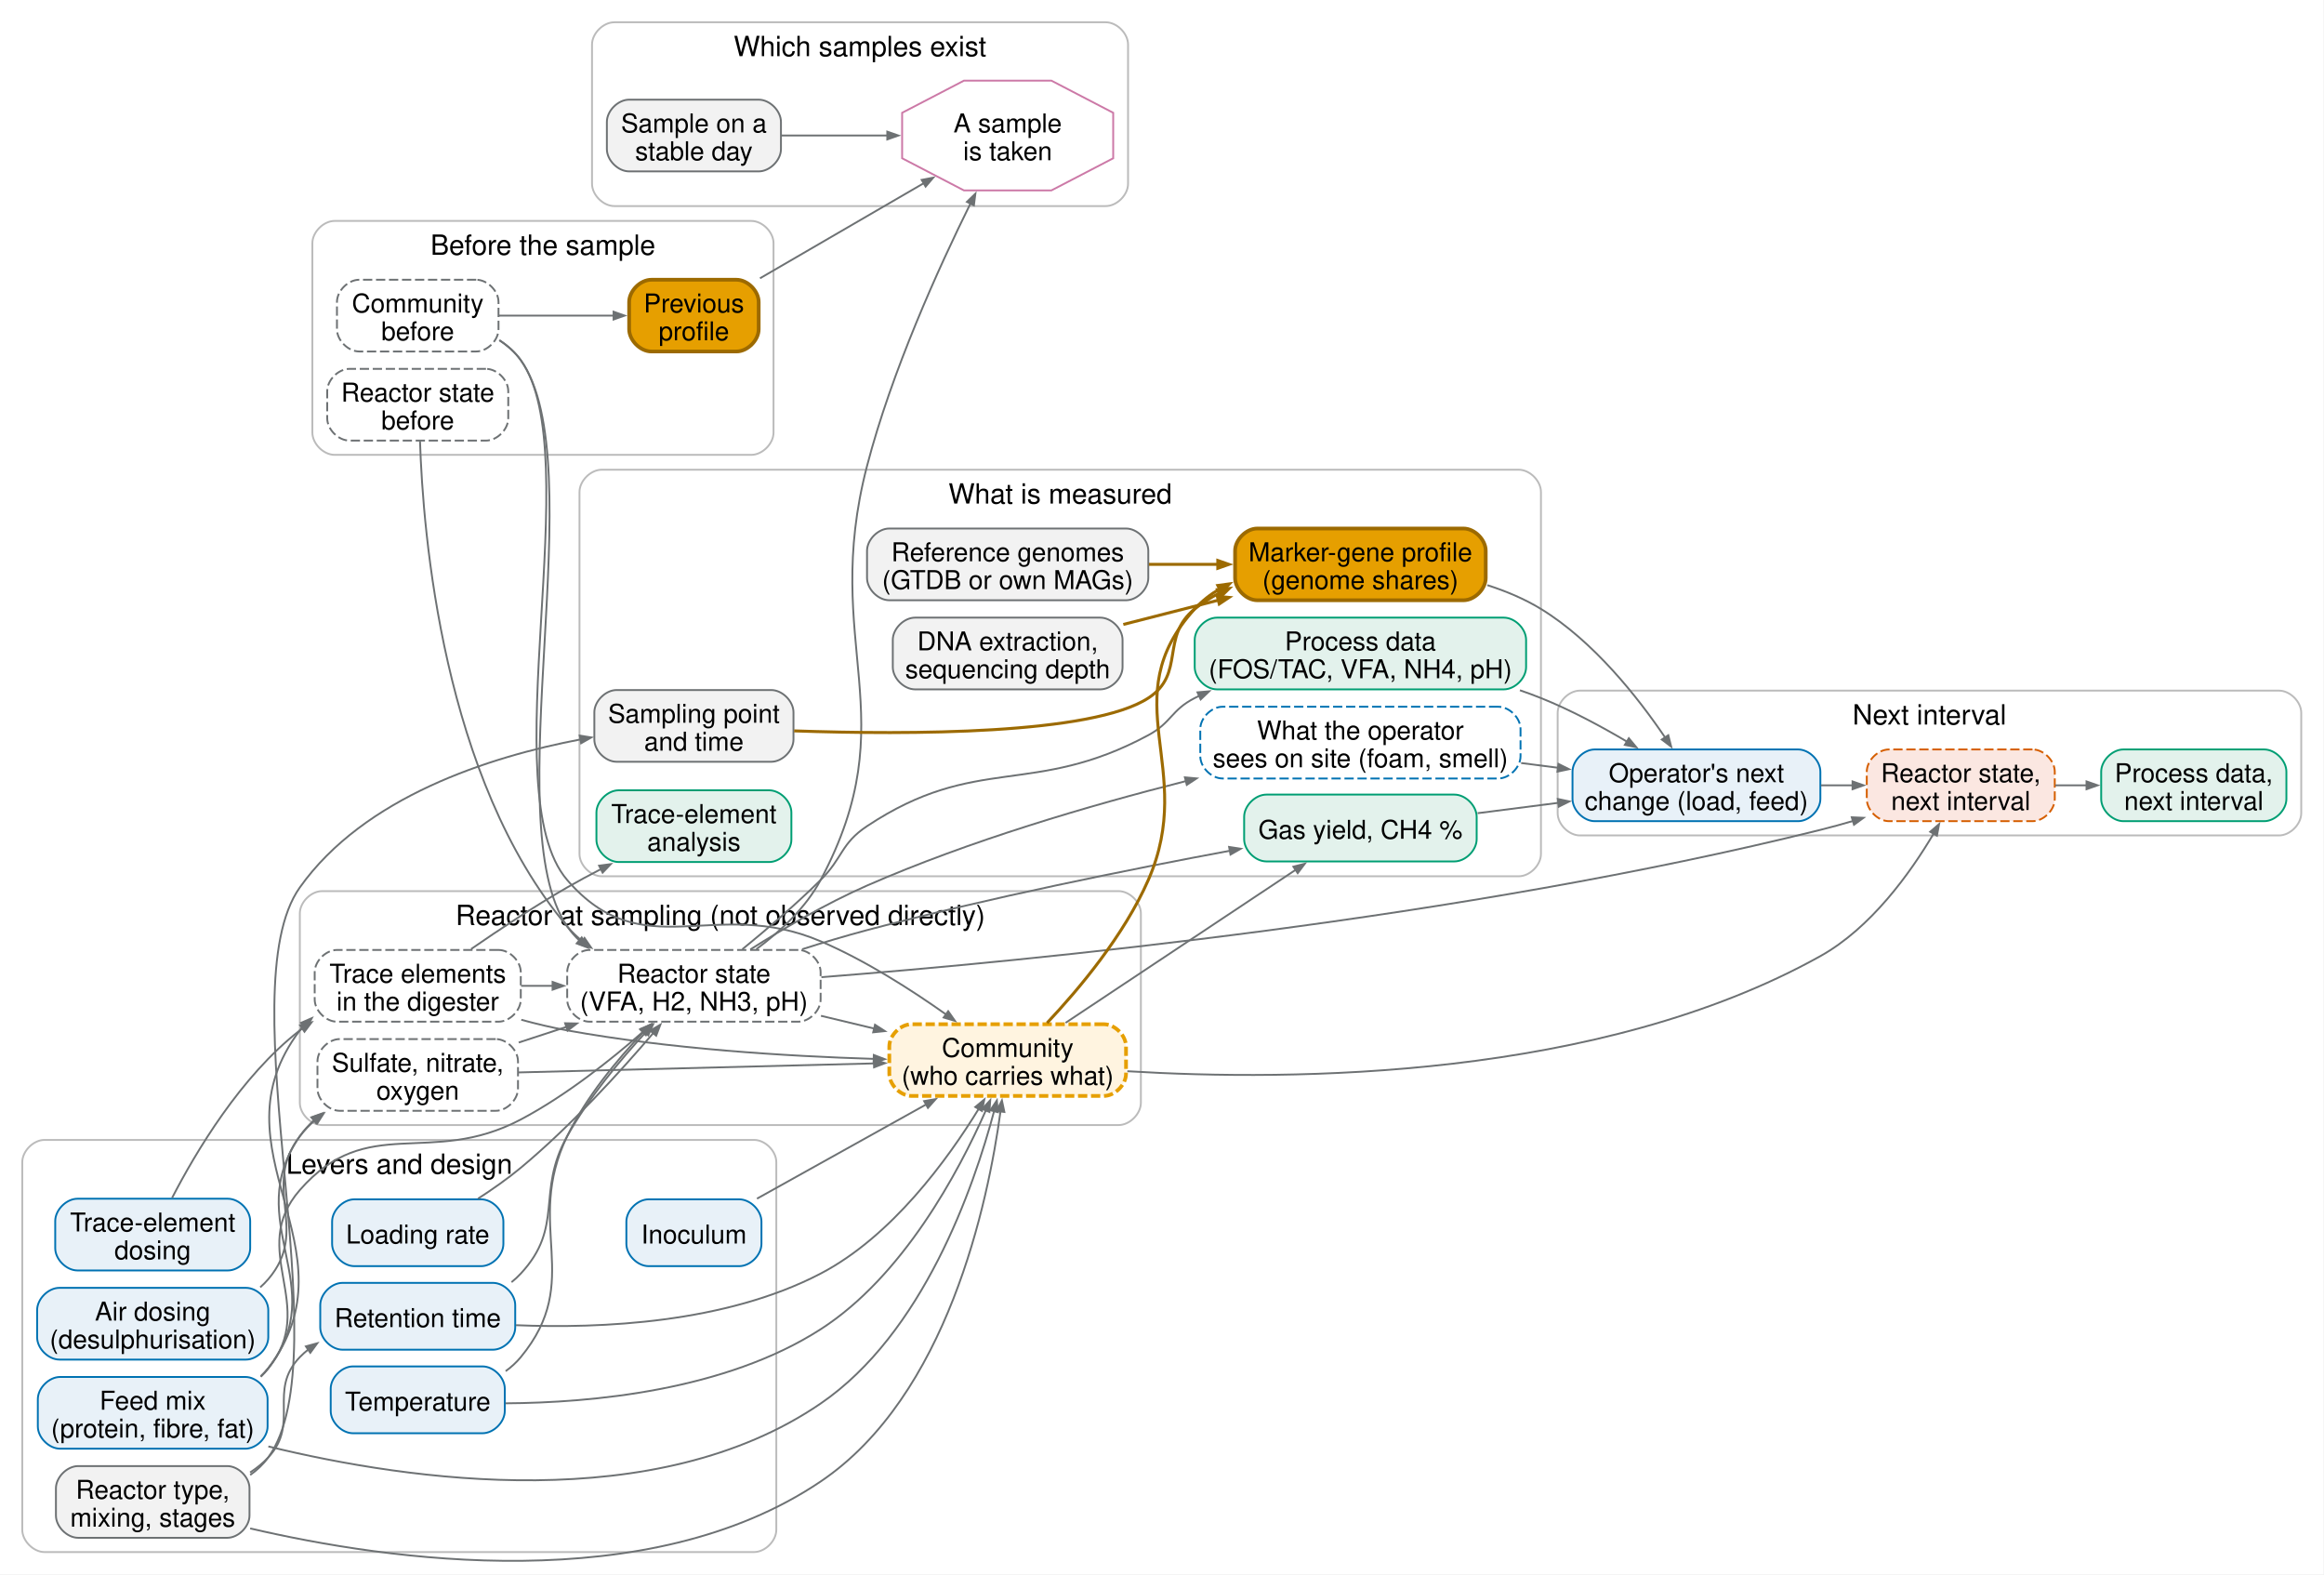
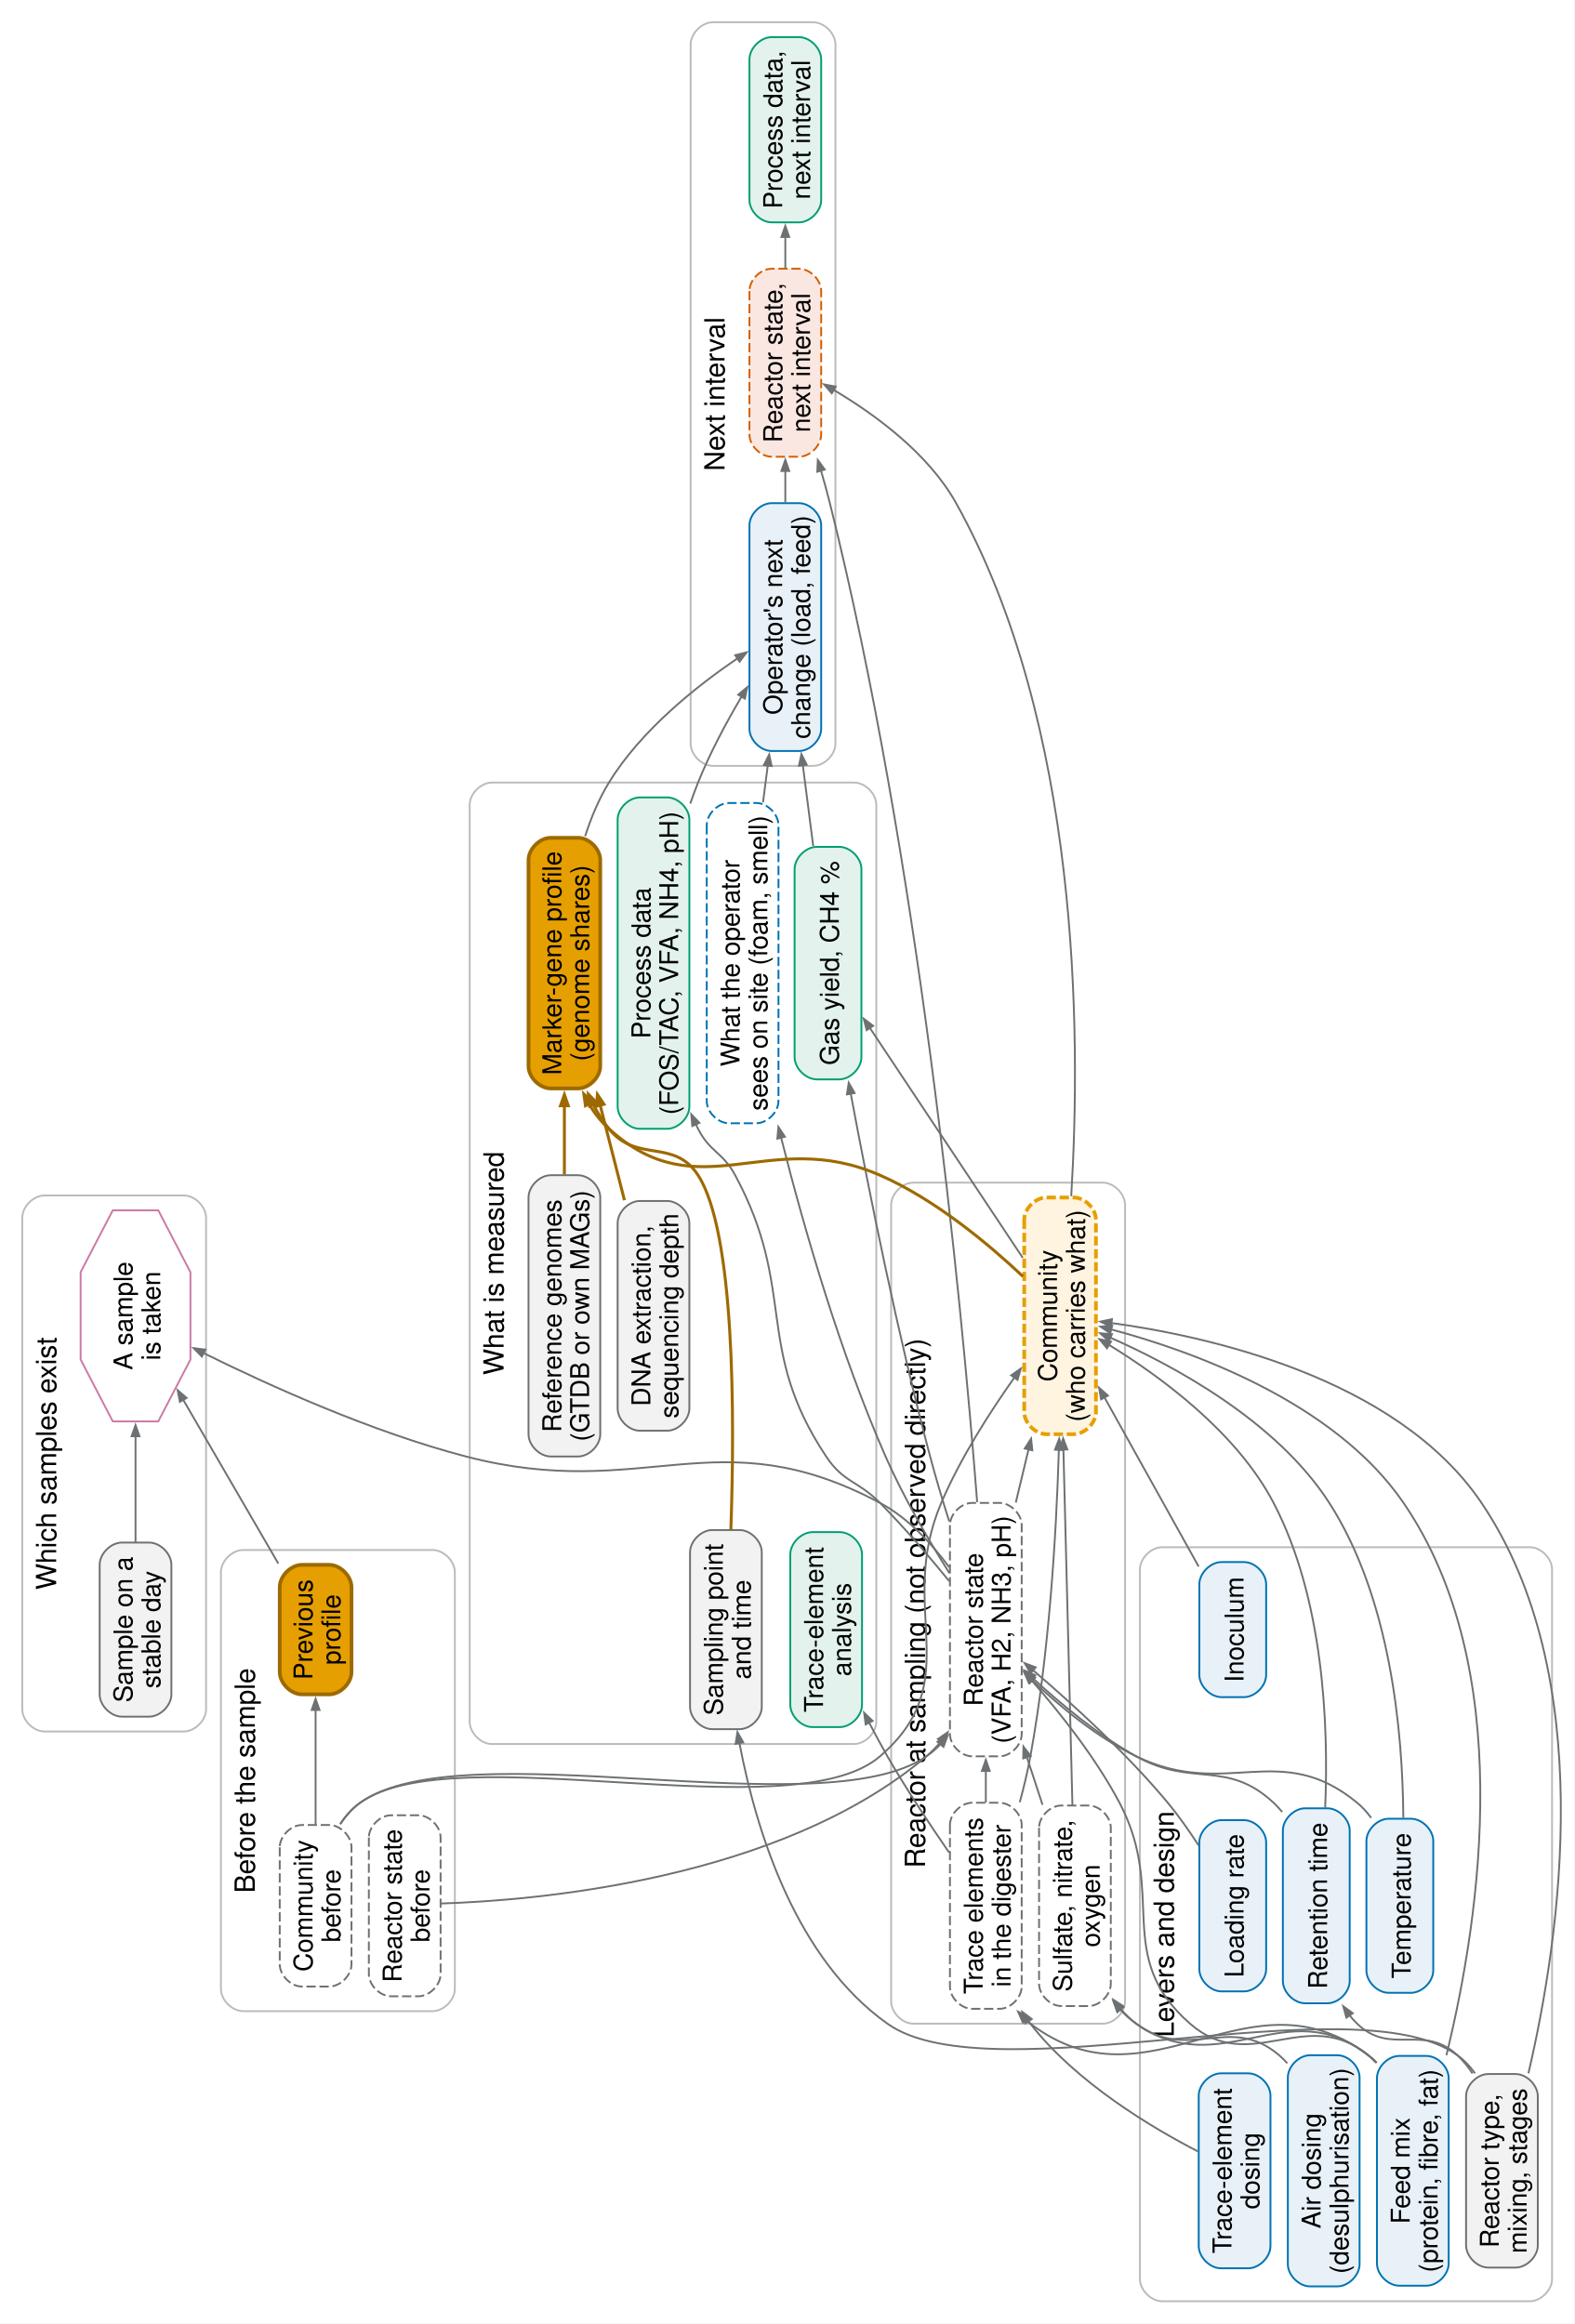
- <svg xmlns="http://www.w3.org/2000/svg" width="1252pt" height="848pt" viewBox="0.00 0.00 1252.00 848.00">
-   <g id="graph0" class="graph" transform="scale(1 1) rotate(0) translate(4 844)">
+ <svg xmlns="http://www.w3.org/2000/svg" width="848pt" height="1252pt" viewBox="0.00 0.00 848.00 1252.00">
+   <g id="graph0" class="graph" transform="scale(1 1) rotate(-90) translate(-1247.74 844)">
    <polygon fill="white" stroke="none" points="-4,4 -4,-844 1247.74,-844 1247.74,4 -4,4" />
    <g id="clust1" class="cluster">
      <path fill="none" stroke="#bbbbbb" d="M176.28,-599C176.28,-599 400.72,-599 400.72,-599 406.72,-599 412.72,-605 412.72,-611 412.72,-611 412.72,-713 412.72,-713 412.72,-719 406.72,-725 400.72,-725 400.72,-725 176.28,-725 176.28,-725 170.28,-725 164.28,-719 164.28,-713 164.28,-713 164.28,-611 164.28,-611 164.28,-605 170.28,-599 176.28,-599" />
      <text xml:space="preserve" text-anchor="middle" x="288.5" y="-706.75" font-family="Helvetica,sans-Serif" font-size="15.00">Before the sample</text>
    </g>
    <g id="clust2" class="cluster">
      <path fill="none" stroke="#bbbbbb" d="M20,-8C20,-8 402.22,-8 402.22,-8 408.22,-8 414.22,-14 414.22,-20 414.22,-20 414.22,-218 414.22,-218 414.22,-224 408.22,-230 402.22,-230 402.22,-230 20,-230 20,-230 14,-230 8,-224 8,-218 8,-218 8,-20 8,-20 8,-14 14,-8 20,-8" />
      <text xml:space="preserve" text-anchor="middle" x="211.11" y="-211.75" font-family="Helvetica,sans-Serif" font-size="15.00">Levers and design</text>
    </g>
    <g id="clust3" class="cluster">
      <path fill="none" stroke="#bbbbbb" d="M169.53,-238C169.53,-238 598.62,-238 598.62,-238 604.62,-238 610.62,-244 610.62,-250 610.62,-250 610.62,-352 610.62,-352 610.62,-358 604.62,-364 598.62,-364 598.62,-364 169.53,-364 169.53,-364 163.53,-364 157.53,-358 157.53,-352 157.53,-352 157.53,-250 157.53,-250 157.53,-244 163.53,-238 169.53,-238" />
      <text xml:space="preserve" text-anchor="middle" x="384.08" y="-345.75" font-family="Helvetica,sans-Serif" font-size="15.00">Reactor at sampling (not observed directly)</text>
    </g>
    <g id="clust4" class="cluster">
      <path fill="none" stroke="#bbbbbb" d="M320.19,-372C320.19,-372 814.15,-372 814.15,-372 820.15,-372 826.15,-378 826.15,-384 826.15,-384 826.15,-579 826.15,-579 826.15,-585 820.15,-591 814.15,-591 814.15,-591 320.19,-591 320.19,-591 314.19,-591 308.19,-585 308.19,-579 308.19,-579 308.19,-384 308.19,-384 308.19,-378 314.19,-372 320.19,-372" />
      <text xml:space="preserve" text-anchor="middle" x="567.17" y="-572.75" font-family="Helvetica,sans-Serif" font-size="15.00">What is measured</text>
    </g>
    <g id="clust5" class="cluster">
      <path fill="none" stroke="#bbbbbb" d="M326.94,-733C326.94,-733 591.71,-733 591.71,-733 597.71,-733 603.71,-739 603.71,-745 603.71,-745 603.71,-820 603.71,-820 603.71,-826 597.71,-832 591.71,-832 591.71,-832 326.94,-832 326.94,-832 320.94,-832 314.94,-826 314.94,-820 314.94,-820 314.94,-745 314.94,-745 314.94,-739 320.94,-733 326.94,-733" />
      <text xml:space="preserve" text-anchor="middle" x="459.32" y="-813.75" font-family="Helvetica,sans-Serif" font-size="15.00">Which samples exist</text>
    </g>
    <g id="clust6" class="cluster">
      <path fill="none" stroke="#bbbbbb" d="M847.15,-394C847.15,-394 1223.74,-394 1223.74,-394 1229.74,-394 1235.74,-400 1235.74,-406 1235.74,-406 1235.74,-460 1235.74,-460 1235.74,-466 1229.74,-472 1223.74,-472 1223.74,-472 847.15,-472 847.15,-472 841.15,-472 835.15,-466 835.15,-460 835.15,-460 835.15,-406 835.15,-406 835.15,-400 841.15,-394 847.15,-394" />
      <text xml:space="preserve" text-anchor="middle" x="1035.44" y="-453.75" font-family="Helvetica,sans-Serif" font-size="15.00">Next interval</text>
    </g>
    <g id="node1" class="node">
      <path fill="#ffffff" stroke="#6d7173" stroke-dasharray="5,2" d="M257.81,-645.32C257.81,-645.32 184.28,-645.32 184.28,-645.32 178.28,-645.32 172.28,-639.32 172.28,-633.32 172.28,-633.32 172.28,-618.68 172.28,-618.68 172.28,-612.68 178.28,-606.68 184.28,-606.68 184.28,-606.68 257.81,-606.68 257.81,-606.68 263.81,-606.68 269.81,-612.68 269.81,-618.68 269.81,-618.68 269.81,-633.32 269.81,-633.32 269.81,-639.32 263.81,-645.32 257.81,-645.32" />
      <text xml:space="preserve" text-anchor="middle" x="221.05" y="-627.7" font-family="Helvetica,sans-Serif" font-size="14.00">Reactor state</text>
      <text xml:space="preserve" text-anchor="middle" x="221.05" y="-612.7" font-family="Helvetica,sans-Serif" font-size="14.00">before</text>
    </g>
    <g id="node14" class="node">
      <path fill="#ffffff" stroke="#6d7173" stroke-dasharray="5,2" d="M426.09,-332.32C426.09,-332.32 313.56,-332.32 313.56,-332.32 307.56,-332.32 301.56,-326.32 301.56,-320.32 301.56,-320.32 301.56,-305.68 301.56,-305.68 301.56,-299.68 307.56,-293.68 313.56,-293.68 313.56,-293.68 426.09,-293.68 426.09,-293.68 432.09,-293.68 438.09,-299.68 438.09,-305.68 438.09,-305.68 438.09,-320.32 438.09,-320.32 438.09,-326.32 432.09,-332.32 426.09,-332.32" />
      <text xml:space="preserve" text-anchor="middle" x="369.83" y="-314.7" font-family="Helvetica,sans-Serif" font-size="14.00">Reactor state</text>
      <text xml:space="preserve" text-anchor="middle" x="369.83" y="-299.7" font-family="Helvetica,sans-Serif" font-size="14.00">(VFA, H2, NH3, pH)</text>
    </g>
    <g id="edge7" class="edge">
      <path fill="none" stroke="#6d7173" d="M222.27,-606.44C223.85,-556.83 234.5,-424.41 301.56,-345 304.06,-342.04 306.9,-339.33 309.97,-336.85" />
      <polygon fill="#6d7173" stroke="#6d7173" points="310.88,-338.79 314.48,-333.55 308.4,-335.4 310.88,-338.79" />
    </g>
    <g id="node2" class="node">
      <path fill="#ffffff" stroke="#6d7173" stroke-dasharray="5,2" d="M252.56,-693.32C252.56,-693.32 189.53,-693.32 189.53,-693.32 183.53,-693.32 177.53,-687.32 177.53,-681.32 177.53,-681.32 177.53,-666.68 177.53,-666.68 177.53,-660.68 183.53,-654.68 189.53,-654.68 189.53,-654.68 252.56,-654.68 252.56,-654.68 258.56,-654.68 264.56,-660.68 264.56,-666.68 264.56,-666.68 264.56,-681.32 264.56,-681.32 264.56,-687.32 258.56,-693.32 252.56,-693.32" />
      <text xml:space="preserve" text-anchor="middle" x="221.05" y="-675.7" font-family="Helvetica,sans-Serif" font-size="14.00">Community</text>
      <text xml:space="preserve" text-anchor="middle" x="221.05" y="-660.7" font-family="Helvetica,sans-Serif" font-size="14.00">before</text>
    </g>
    <g id="node3" class="node">
      <path fill="#e69f00" stroke="#9c6a00" stroke-width="2" d="M392.72,-693.32C392.72,-693.32 346.94,-693.32 346.94,-693.32 340.94,-693.32 334.94,-687.32 334.94,-681.32 334.94,-681.32 334.94,-666.68 334.94,-666.68 334.94,-660.68 340.94,-654.68 346.94,-654.68 346.94,-654.68 392.72,-654.68 392.72,-654.68 398.72,-654.68 404.72,-660.68 404.72,-666.68 404.72,-666.68 404.72,-681.32 404.72,-681.32 404.72,-687.32 398.72,-693.32 392.72,-693.32" />
      <text xml:space="preserve" text-anchor="middle" x="369.83" y="-675.7" font-family="Helvetica,sans-Serif" font-size="14.00" fill="#000000">Previous</text>
      <text xml:space="preserve" text-anchor="middle" x="369.83" y="-660.7" font-family="Helvetica,sans-Serif" font-size="14.00" fill="#000000">profile</text>
    </g>
    <g id="edge40" class="edge">
      <path fill="none" stroke="#6d7173" d="M264.89,-674C284.32,-674 307.21,-674 326.56,-674" />
      <polygon fill="#6d7173" stroke="#6d7173" points="326.55,-676.1 332.55,-674 326.55,-671.9 326.55,-676.1" />
    </g>
    <g id="edge8" class="edge">
      <path fill="none" stroke="#6d7173" d="M265.05,-660.74C269.5,-657.83 273.5,-654.3 276.56,-650 316.01,-594.61 262.92,-400.96 301.56,-345 303.52,-342.16 305.81,-339.56 308.33,-337.18" />
      <polygon fill="#6d7173" stroke="#6d7173" points="309.38,-339.05 312.64,-333.59 306.69,-335.82 309.38,-339.05" />
    </g>
    <g id="node15" class="node">
      <path fill="#fff4e0" stroke="#e69f00" stroke-width="2" stroke-dasharray="5,2" d="M590.62,-292.32C590.62,-292.32 487.09,-292.32 487.09,-292.32 481.09,-292.32 475.09,-286.32 475.09,-280.32 475.09,-280.32 475.09,-265.68 475.09,-265.68 475.09,-259.68 481.09,-253.68 487.09,-253.68 487.09,-253.68 590.62,-253.68 590.62,-253.68 596.62,-253.68 602.62,-259.68 602.62,-265.68 602.62,-265.68 602.62,-280.32 602.62,-280.32 602.62,-286.32 596.62,-292.32 590.62,-292.32" />
      <text xml:space="preserve" text-anchor="middle" x="538.86" y="-274.7" font-family="Helvetica,sans-Serif" font-size="14.00">Community</text>
      <text xml:space="preserve" text-anchor="middle" x="538.86" y="-259.7" font-family="Helvetica,sans-Serif" font-size="14.00">(who carries what)</text>
    </g>
    <g id="edge13" class="edge">
      <path fill="none" stroke="#6d7173" d="M265.02,-660.72C269.47,-657.81 273.48,-654.28 276.56,-650 312.99,-599.25 260.78,-417.32 301.56,-370 342.32,-322.71 380.68,-361.53 438.09,-337 462.27,-326.67 487.17,-310.71 506.04,-297.31" />
      <polygon fill="#6d7173" stroke="#6d7173" points="506.82,-299.33 510.47,-294.12 504.37,-295.92 506.82,-299.33" />
    </g>
    <g id="node25" class="node">
      <polygon fill="#ffffff" stroke="#cc79a7" points="595.71,-758.75 595.71,-783.25 562.4,-800.57 515.31,-800.57 482,-783.25 482,-758.75 515.31,-741.43 562.4,-741.43 595.71,-758.75" />
      <text xml:space="preserve" text-anchor="middle" x="538.86" y="-772.7" font-family="Helvetica,sans-Serif" font-size="14.00">A sample</text>
      <text xml:space="preserve" text-anchor="middle" x="538.86" y="-757.7" font-family="Helvetica,sans-Serif" font-size="14.00">is taken</text>
    </g>
    <g id="edge39" class="edge">
      <path fill="none" stroke="#6d7173" d="M405.43,-694.1C431,-708.95 466.01,-729.27 493.61,-745.3" />
      <polygon fill="#6d7173" stroke="#6d7173" points="492.54,-747.11 498.78,-748.31 494.65,-743.48 492.54,-747.11" />
    </g>
    <g id="node4" class="node">
      <path fill="#e8f1f8" stroke="#0072b2" d="M128.16,-102.32C128.16,-102.32 28.38,-102.32 28.38,-102.32 22.38,-102.32 16.38,-96.32 16.38,-90.32 16.38,-90.32 16.38,-75.68 16.38,-75.68 16.38,-69.68 22.38,-63.68 28.38,-63.68 28.38,-63.68 128.16,-63.68 128.16,-63.68 134.16,-63.68 140.16,-69.68 140.16,-75.68 140.16,-75.68 140.16,-90.32 140.16,-90.32 140.16,-96.32 134.16,-102.32 128.16,-102.32" />
      <text xml:space="preserve" text-anchor="middle" x="78.27" y="-84.7" font-family="Helvetica,sans-Serif" font-size="14.00">Feed mix</text>
      <text xml:space="preserve" text-anchor="middle" x="78.27" y="-69.7" font-family="Helvetica,sans-Serif" font-size="14.00">(protein, fibre, fat)</text>
    </g>
    <g id="node12" class="node">
      <path fill="#ffffff" stroke="#6d7173" stroke-dasharray="5,2" d="M264.56,-332.32C264.56,-332.32 177.53,-332.32 177.53,-332.32 171.53,-332.32 165.53,-326.32 165.53,-320.32 165.53,-320.32 165.53,-305.68 165.53,-305.68 165.53,-299.68 171.53,-293.68 177.53,-293.68 177.53,-293.68 264.56,-293.68 264.56,-293.68 270.56,-293.68 276.56,-299.68 276.56,-305.68 276.56,-305.68 276.56,-320.32 276.56,-320.32 276.56,-326.32 270.56,-332.32 264.56,-332.32" />
      <text xml:space="preserve" text-anchor="middle" x="221.05" y="-314.7" font-family="Helvetica,sans-Serif" font-size="14.00">Trace elements</text>
      <text xml:space="preserve" text-anchor="middle" x="221.05" y="-299.7" font-family="Helvetica,sans-Serif" font-size="14.00">in the digester</text>
    </g>
    <g id="edge9" class="edge">
      <path fill="none" stroke="#6d7173" d="M136.46,-102.4C137.93,-103.83 139.29,-105.36 140.53,-107 189.39,-171.91 108.45,-224.26 157.53,-289 158.21,-289.9 158.93,-290.76 159.68,-291.59" />
      <polygon fill="#6d7173" stroke="#6d7173" points="158.17,-293.05 163.99,-295.6 161.03,-289.98 158.17,-293.05" />
    </g>
    <g id="node13" class="node">
      <path fill="#ffffff" stroke="#6d7173" stroke-dasharray="5,2" d="M263.06,-284.32C263.06,-284.32 179.03,-284.32 179.03,-284.32 173.03,-284.32 167.03,-278.32 167.03,-272.32 167.03,-272.32 167.03,-257.68 167.03,-257.68 167.03,-251.68 173.03,-245.68 179.03,-245.68 179.03,-245.68 263.06,-245.68 263.06,-245.68 269.06,-245.68 275.06,-251.68 275.06,-257.68 275.06,-257.68 275.06,-272.32 275.06,-272.32 275.06,-278.32 269.06,-284.32 263.06,-284.32" />
      <text xml:space="preserve" text-anchor="middle" x="221.05" y="-266.7" font-family="Helvetica,sans-Serif" font-size="14.00">Sulfate, nitrate,</text>
      <text xml:space="preserve" text-anchor="middle" x="221.05" y="-251.7" font-family="Helvetica,sans-Serif" font-size="14.00">oxygen</text>
    </g>
    <g id="edge11" class="edge">
      <path fill="none" stroke="#6d7173" d="M136.62,-102.7C138.02,-104.04 139.33,-105.47 140.53,-107 175.18,-151.08 125.4,-186.05 157.53,-232 159.77,-235.21 162.42,-238.13 165.35,-240.78" />
      <polygon fill="#6d7173" stroke="#6d7173" points="163.73,-242.17 169.71,-244.32 166.38,-238.91 163.73,-242.17" />
    </g>
    <g id="edge1" class="edge">
      <path fill="none" stroke="#6d7173" d="M136.54,-102.77C137.96,-104.09 139.3,-105.5 140.53,-107 167.99,-140.52 129.01,-170.38 157.53,-203 194.09,-244.8 227.45,-215.07 276.56,-241 300.82,-253.81 325.16,-273.14 342.74,-288.55" />
      <polygon fill="#6d7173" stroke="#6d7173" points="340.96,-289.77 346.84,-292.18 343.75,-286.63 340.96,-289.77" />
    </g>
    <g id="edge14" class="edge">
      <path fill="none" stroke="#6d7173" d="M140.57,-64.89C217.29,-46.16 349.37,-27.34 438.09,-88 493.22,-125.69 520.51,-204.04 531.59,-245.65" />
      <polygon fill="#6d7173" stroke="#6d7173" points="529.51,-245.98 533.04,-251.27 533.58,-244.93 529.51,-245.98" />
    </g>
    <g id="node5" class="node">
      <path fill="#e8f1f8" stroke="#0072b2" d="M255.19,-198C255.19,-198 186.91,-198 186.91,-198 180.91,-198 174.91,-192 174.91,-186 174.91,-186 174.91,-174 174.91,-174 174.91,-168 180.91,-162 186.91,-162 186.91,-162 255.19,-162 255.19,-162 261.19,-162 267.19,-168 267.19,-174 267.19,-174 267.19,-186 267.19,-186 267.19,-192 261.19,-198 255.19,-198" />
      <text xml:space="preserve" text-anchor="middle" x="221.05" y="-174.2" font-family="Helvetica,sans-Serif" font-size="14.00">Loading rate</text>
    </g>
    <g id="edge2" class="edge">
      <path fill="none" stroke="#6d7173" d="M253.53,-198.36C261.32,-203.4 269.47,-209.11 276.56,-215 303.34,-237.25 330.2,-266.79 347.98,-287.61" />
      <polygon fill="#6d7173" stroke="#6d7173" points="346.28,-288.86 351.76,-292.08 349.49,-286.14 346.28,-288.86" />
    </g>
    <g id="node6" class="node">
      <path fill="#e8f1f8" stroke="#0072b2" d="M261.56,-153C261.56,-153 180.53,-153 180.53,-153 174.53,-153 168.53,-147 168.53,-141 168.53,-141 168.53,-129 168.53,-129 168.53,-123 174.53,-117 180.53,-117 180.53,-117 261.56,-117 261.56,-117 267.56,-117 273.56,-123 273.56,-129 273.56,-129 273.56,-141 273.56,-141 273.56,-147 267.56,-153 261.56,-153" />
      <text xml:space="preserve" text-anchor="middle" x="221.05" y="-129.2" font-family="Helvetica,sans-Serif" font-size="14.00">Retention time</text>
    </g>
    <g id="edge3" class="edge">
      <path fill="none" stroke="#6d7173" d="M271.57,-153.37C273.35,-154.8 275.02,-156.34 276.56,-158 300.19,-183.43 284.63,-201.69 301.56,-232 312.99,-252.47 329.85,-272.76 343.83,-287.91" />
      <polygon fill="#6d7173" stroke="#6d7173" points="342.17,-289.2 347.8,-292.15 345.23,-286.33 342.17,-289.2" />
    </g>
    <g id="edge17" class="edge">
      <path fill="none" stroke="#6d7173" d="M273.98,-130.2C319.75,-128.29 386.93,-131.29 438.09,-158 476.48,-178.04 506.6,-219.55 523.31,-246.82" />
      <polygon fill="#6d7173" stroke="#6d7173" points="521.4,-247.73 526.29,-251.79 525,-245.57 521.4,-247.73" />
    </g>
    <g id="node7" class="node">
      <path fill="#e8f1f8" stroke="#0072b2" d="M255.94,-108C255.94,-108 186.16,-108 186.16,-108 180.16,-108 174.16,-102 174.16,-96 174.16,-96 174.16,-84 174.16,-84 174.16,-78 180.16,-72 186.16,-72 186.16,-72 255.94,-72 255.94,-72 261.94,-72 267.94,-78 267.94,-84 267.94,-84 267.94,-96 267.94,-96 267.94,-102 261.94,-108 255.94,-108" />
      <text xml:space="preserve" text-anchor="middle" x="221.05" y="-84.2" font-family="Helvetica,sans-Serif" font-size="14.00">Temperature</text>
    </g>
    <g id="edge4" class="edge">
      <path fill="none" stroke="#6d7173" d="M268.42,-105.44C271.44,-107.64 274.21,-110.15 276.56,-113 310.93,-154.7 278.05,-183.34 301.56,-232 311.69,-252.96 328.39,-273.11 342.61,-288.08" />
      <polygon fill="#6d7173" stroke="#6d7173" points="340.98,-289.41 346.67,-292.26 344,-286.49 340.98,-289.41" />
    </g>
    <g id="edge16" class="edge">
      <path fill="none" stroke="#6d7173" d="M268.34,-88.12C314.8,-88.41 386.67,-94.96 438.09,-128 482.49,-156.53 512.39,-212.56 527.15,-246" />
      <polygon fill="#6d7173" stroke="#6d7173" points="525.16,-246.71 529.47,-251.39 529.02,-245.05 525.16,-246.71" />
    </g>
    <g id="node8" class="node">
      <path fill="#e8f1f8" stroke="#0072b2" d="M118.78,-198.32C118.78,-198.32 37.75,-198.32 37.75,-198.32 31.75,-198.32 25.75,-192.32 25.75,-186.32 25.75,-186.32 25.75,-171.68 25.75,-171.68 25.75,-165.68 31.75,-159.68 37.75,-159.68 37.75,-159.68 118.78,-159.68 118.78,-159.68 124.78,-159.68 130.78,-165.68 130.78,-171.68 130.78,-171.68 130.78,-186.32 130.78,-186.32 130.78,-192.32 124.78,-198.32 118.78,-198.32" />
      <text xml:space="preserve" text-anchor="middle" x="78.27" y="-180.7" font-family="Helvetica,sans-Serif" font-size="14.00">Trace-element</text>
      <text xml:space="preserve" text-anchor="middle" x="78.27" y="-165.7" font-family="Helvetica,sans-Serif" font-size="14.00">dosing</text>
    </g>
    <g id="edge10" class="edge">
      <path fill="none" stroke="#6d7173" d="M88.72,-198.78C101.29,-223.13 125.67,-264.3 157.53,-289 157.98,-289.35 158.43,-289.69 158.89,-290.03" />
      <polygon fill="#6d7173" stroke="#6d7173" points="157.7,-291.76 163.86,-293.34 160.03,-288.26 157.7,-291.76" />
    </g>
    <g id="node9" class="node">
      <path fill="#e8f1f8" stroke="#0072b2" d="M394.22,-198C394.22,-198 345.44,-198 345.44,-198 339.44,-198 333.44,-192 333.44,-186 333.44,-186 333.44,-174 333.44,-174 333.44,-168 339.44,-162 345.44,-162 345.44,-162 394.22,-162 394.22,-162 400.22,-162 406.22,-168 406.22,-174 406.22,-174 406.22,-186 406.22,-186 406.22,-192 400.22,-198 394.22,-198" />
      <text xml:space="preserve" text-anchor="middle" x="369.83" y="-174.2" font-family="Helvetica,sans-Serif" font-size="14.00">Inoculum</text>
    </g>
    <g id="edge20" class="edge">
      <path fill="none" stroke="#6d7173" d="M403.82,-198.37C429.99,-212.94 466.75,-233.41 495.15,-249.22" />
      <polygon fill="#6d7173" stroke="#6d7173" points="493.86,-250.91 500.12,-251.99 495.9,-247.24 493.86,-250.91" />
    </g>
    <g id="node10" class="node">
      <path fill="#e8f1f8" stroke="#0072b2" d="M128.53,-150.32C128.53,-150.32 28,-150.32 28,-150.32 22,-150.32 16,-144.32 16,-138.32 16,-138.32 16,-123.68 16,-123.68 16,-117.68 22,-111.68 28,-111.68 28,-111.68 128.53,-111.68 128.53,-111.68 134.53,-111.68 140.53,-117.68 140.53,-123.68 140.53,-123.68 140.53,-138.32 140.53,-138.32 140.53,-144.32 134.53,-150.32 128.53,-150.32" />
      <text xml:space="preserve" text-anchor="middle" x="78.27" y="-132.7" font-family="Helvetica,sans-Serif" font-size="14.00">Air dosing</text>
      <text xml:space="preserve" text-anchor="middle" x="78.27" y="-117.7" font-family="Helvetica,sans-Serif" font-size="14.00">(desulphurisation)</text>
    </g>
    <g id="edge12" class="edge">
      <path fill="none" stroke="#6d7173" d="M136.2,-150.61C137.74,-151.98 139.19,-153.44 140.53,-155 163.3,-181.64 136.29,-204.13 157.53,-232 159.95,-235.17 162.76,-238.07 165.83,-240.71" />
      <polygon fill="#6d7173" stroke="#6d7173" points="164.37,-242.24 170.39,-244.27 166.95,-238.93 164.37,-242.24" />
    </g>
    <g id="node11" class="node">
      <path fill="#f2f2f2" stroke="#6d7173" d="M118.41,-54.32C118.41,-54.32 38.13,-54.32 38.13,-54.32 32.13,-54.32 26.13,-48.32 26.13,-42.32 26.13,-42.32 26.13,-27.68 26.13,-27.68 26.13,-21.68 32.13,-15.68 38.13,-15.68 38.13,-15.68 118.41,-15.68 118.41,-15.68 124.41,-15.68 130.41,-21.68 130.41,-27.68 130.41,-27.68 130.41,-42.32 130.41,-42.32 130.41,-48.32 124.41,-54.32 118.41,-54.32" />
      <text xml:space="preserve" text-anchor="middle" x="78.27" y="-36.7" font-family="Helvetica,sans-Serif" font-size="14.00">Reactor type,</text>
      <text xml:space="preserve" text-anchor="middle" x="78.27" y="-21.7" font-family="Helvetica,sans-Serif" font-size="14.00">mixing, stages</text>
    </g>
    <g id="edge21" class="edge">
      <path fill="none" stroke="#6d7173" d="M130.73,-50.86C134.31,-53.21 137.65,-55.91 140.53,-59 157.7,-77.39 140.04,-94.91 157.53,-113 158.99,-114.51 160.56,-115.92 162.22,-117.23" />
      <polygon fill="#6d7173" stroke="#6d7173" points="160.79,-118.79 166.92,-120.47 163.17,-115.33 160.79,-118.79" />
    </g>
    <g id="edge22" class="edge">
      <path fill="none" stroke="#6d7173" d="M130.78,-20.74C205.48,-3.3 345.1,16.76 438.09,-46 506.31,-92.04 528.28,-195.92 535.03,-245.57" />
      <polygon fill="#6d7173" stroke="#6d7173" points="532.91,-245.59 535.76,-251.27 537.08,-245.05 532.91,-245.59" />
    </g>
    <g id="node16" class="node">
      <path fill="#f2f2f2" stroke="#6d7173" d="M411.47,-472.32C411.47,-472.32 328.19,-472.32 328.19,-472.32 322.19,-472.32 316.19,-466.32 316.19,-460.32 316.19,-460.32 316.19,-445.68 316.19,-445.68 316.19,-439.68 322.19,-433.68 328.19,-433.68 328.19,-433.68 411.47,-433.68 411.47,-433.68 417.47,-433.68 423.47,-439.68 423.47,-445.68 423.47,-445.68 423.47,-460.32 423.47,-460.32 423.47,-466.32 417.47,-472.32 411.47,-472.32" />
      <text xml:space="preserve" text-anchor="middle" x="369.83" y="-454.7" font-family="Helvetica,sans-Serif" font-size="14.00">Sampling point</text>
      <text xml:space="preserve" text-anchor="middle" x="369.83" y="-439.7" font-family="Helvetica,sans-Serif" font-size="14.00">and time</text>
    </g>
    <g id="edge23" class="edge">
      <path fill="none" stroke="#6d7173" d="M130.79,-49.52C134.51,-52.17 137.85,-55.3 140.53,-59 180.58,-114.36 117.95,-310.3 157.53,-366 192.24,-414.85 259.57,-436.35 308.93,-445.76" />
      <polygon fill="#6d7173" stroke="#6d7173" points="308.3,-447.78 314.58,-446.79 309.06,-443.65 308.3,-447.78" />
    </g>
    <g id="edge5" class="edge">
      <path fill="none" stroke="#6d7173" d="M276.7,-313C282.32,-313 288.09,-313 293.88,-313" />
      <polygon fill="#6d7173" stroke="#6d7173" points="293.69,-315.1 299.69,-313 293.69,-310.9 293.69,-315.1" />
    </g>
    <g id="edge18" class="edge">
      <path fill="none" stroke="#6d7173" d="M276.83,-294.71C285.05,-292.48 293.47,-290.47 301.56,-289 356.47,-278.99 419.58,-275.09 466.76,-273.65" />
      <polygon fill="#6d7173" stroke="#6d7173" points="466.74,-275.75 472.68,-273.48 466.62,-271.55 466.74,-275.75" />
    </g>
    <g id="node21" class="node">
      <path fill="#e3f2ec" stroke="#009e73" d="M410.34,-418.32C410.34,-418.32 329.31,-418.32 329.31,-418.32 323.31,-418.32 317.31,-412.32 317.31,-406.32 317.31,-406.32 317.31,-391.68 317.31,-391.68 317.31,-385.68 323.31,-379.68 329.31,-379.68 329.31,-379.68 410.34,-379.68 410.34,-379.68 416.34,-379.68 422.34,-385.68 422.34,-391.68 422.34,-391.68 422.34,-406.32 422.34,-406.32 422.34,-412.32 416.34,-418.32 410.34,-418.32" />
      <text xml:space="preserve" text-anchor="middle" x="369.83" y="-400.7" font-family="Helvetica,sans-Serif" font-size="14.00">Trace-element</text>
      <text xml:space="preserve" text-anchor="middle" x="369.83" y="-385.7" font-family="Helvetica,sans-Serif" font-size="14.00">analysis</text>
    </g>
    <g id="edge29" class="edge">
      <path fill="none" stroke="#6d7173" d="M249.81,-332.81C264.82,-343.19 283.87,-355.83 301.56,-366 307.36,-369.33 313.54,-372.66 319.71,-375.85" />
      <polygon fill="#6d7173" stroke="#6d7173" points="318.75,-377.71 325.05,-378.56 320.65,-373.97 318.75,-377.71" />
    </g>
    <g id="edge6" class="edge">
      <path fill="none" stroke="#6d7173" d="M275.45,-282.46C283.86,-285.21 292.65,-288.09 301.32,-290.93" />
      <polygon fill="#6d7173" stroke="#6d7173" points="300.45,-292.85 306.81,-292.72 301.76,-288.86 300.45,-292.85" />
    </g>
    <g id="edge19" class="edge">
      <path fill="none" stroke="#6d7173" d="M275.26,-266.35C327.94,-267.68 408.92,-269.73 467.01,-271.21" />
      <polygon fill="#6d7173" stroke="#6d7173" points="466.78,-273.3 472.83,-271.35 466.88,-269.1 466.78,-273.3" />
    </g>
    <g id="edge15" class="edge">
      <path fill="none" stroke="#6d7173" d="M438.28,-296.85C447.73,-294.58 457.47,-292.25 466.98,-289.97" />
      <polygon fill="#6d7173" stroke="#6d7173" points="467.39,-292.04 472.73,-288.6 466.41,-287.95 467.39,-292.04" />
    </g>
    <g id="node20" class="node">
      <path fill="#e3f2ec" stroke="#009e73" d="M806.15,-511.32C806.15,-511.32 651.62,-511.32 651.62,-511.32 645.62,-511.32 639.62,-505.32 639.62,-499.32 639.62,-499.32 639.62,-484.68 639.62,-484.68 639.62,-478.68 645.62,-472.68 651.62,-472.68 651.62,-472.68 806.15,-472.68 806.15,-472.68 812.15,-472.68 818.15,-478.68 818.15,-484.68 818.15,-484.68 818.15,-499.32 818.15,-499.32 818.15,-505.32 812.15,-511.32 806.15,-511.32" />
      <text xml:space="preserve" text-anchor="middle" x="728.88" y="-493.7" font-family="Helvetica,sans-Serif" font-size="14.00">Process data</text>
      <text xml:space="preserve" text-anchor="middle" x="728.88" y="-478.7" font-family="Helvetica,sans-Serif" font-size="14.00">(FOS/TAC, VFA, NH4, pH)</text>
    </g>
    <g id="edge28" class="edge">
      <path fill="none" stroke="#6d7173" d="M395.92,-332.69C408.93,-343.29 424.83,-356.85 438.09,-370 450.17,-381.98 448.91,-389.59 463.09,-399 522.06,-438.15 552.29,-414.46 614.62,-448 627.15,-454.74 626.93,-461.55 639.62,-468 640.46,-468.42 641.3,-468.84 642.15,-469.25" />
      <polygon fill="#6d7173" stroke="#6d7173" points="641.11,-471.09 647.44,-471.65 642.84,-467.26 641.11,-471.09" />
    </g>
    <g id="node22" class="node">
      <path fill="#e3f2ec" stroke="#009e73" d="M779.52,-416C779.52,-416 678.25,-416 678.25,-416 672.25,-416 666.25,-410 666.25,-404 666.25,-404 666.25,-392 666.25,-392 666.25,-386 672.25,-380 678.25,-380 678.25,-380 779.52,-380 779.52,-380 785.52,-380 791.52,-386 791.52,-392 791.52,-392 791.52,-404 791.52,-404 791.52,-410 785.52,-416 779.52,-416" />
      <text xml:space="preserve" text-anchor="middle" x="728.88" y="-392.2" font-family="Helvetica,sans-Serif" font-size="14.00">Gas yield, CH4 %</text>
    </g>
    <g id="edge31" class="edge">
      <path fill="none" stroke="#6d7173" d="M428.12,-332.7C439.63,-336.36 451.69,-339.97 463.09,-343 528.89,-360.47 605.09,-375.8 658.81,-385.8" />
      <polygon fill="#6d7173" stroke="#6d7173" points="658.14,-387.81 664.42,-386.84 658.9,-383.68 658.14,-387.81" />
    </g>
    <g id="node23" class="node">
      <path fill="#ffffff" stroke="#0072b2" stroke-dasharray="5,2" d="M803.15,-463.32C803.15,-463.32 654.62,-463.32 654.62,-463.32 648.62,-463.32 642.62,-457.32 642.62,-451.32 642.62,-451.32 642.62,-436.68 642.62,-436.68 642.62,-430.68 648.62,-424.68 654.62,-424.68 654.62,-424.68 803.15,-424.68 803.15,-424.68 809.15,-424.68 815.15,-430.68 815.15,-436.68 815.15,-436.68 815.15,-451.32 815.15,-451.32 815.15,-457.32 809.15,-463.32 803.15,-463.32" />
      <text xml:space="preserve" text-anchor="middle" x="728.88" y="-445.7" font-family="Helvetica,sans-Serif" font-size="14.00">What the operator</text>
      <text xml:space="preserve" text-anchor="middle" x="728.88" y="-430.7" font-family="Helvetica,sans-Serif" font-size="14.00">sees on site (foam, smell)</text>
    </g>
    <g id="edge35" class="edge">
      <path fill="none" stroke="#6d7173" d="M400.23,-332.59C417.91,-343.75 441.16,-357.39 463.09,-367 518.26,-391.19 583.17,-410.2 634.92,-423.28" />
      <polygon fill="#6d7173" stroke="#6d7173" points="634.33,-425.3 640.66,-424.72 635.35,-421.23 634.33,-425.3" />
    </g>
    <g id="edge37" class="edge">
      <path fill="none" stroke="#6d7173" d="M403.43,-332.71C416.39,-342.3 430.1,-355.01 438.09,-370 485,-458.01 437.97,-496.48 463.09,-593 476.36,-644 501.53,-699.49 518.98,-734.72" />
      <polygon fill="#6d7173" stroke="#6d7173" points="516.91,-735.27 521.47,-739.7 520.66,-733.4 516.91,-735.27" />
    </g>
    <g id="node27" class="node">
      <path fill="#fbe7e1" stroke="#d55e00" stroke-dasharray="5,2" d="M1090.96,-440.32C1090.96,-440.32 1013.68,-440.32 1013.68,-440.32 1007.68,-440.32 1001.68,-434.32 1001.68,-428.32 1001.68,-428.32 1001.68,-413.68 1001.68,-413.68 1001.68,-407.68 1007.68,-401.68 1013.68,-401.68 1013.68,-401.68 1090.96,-401.68 1090.96,-401.68 1096.96,-401.68 1102.96,-407.68 1102.96,-413.68 1102.96,-413.68 1102.96,-428.32 1102.96,-428.32 1102.96,-434.32 1096.96,-440.32 1090.96,-440.32" />
      <text xml:space="preserve" text-anchor="middle" x="1052.32" y="-422.7" font-family="Helvetica,sans-Serif" font-size="14.00">Reactor state,</text>
      <text xml:space="preserve" text-anchor="middle" x="1052.32" y="-407.7" font-family="Helvetica,sans-Serif" font-size="14.00">next interval</text>
    </g>
    <g id="edge42" class="edge">
      <path fill="none" stroke="#6d7173" d="M438.51,-317.66C551.42,-326.47 784.77,-349.16 976.68,-397 982.47,-398.44 988.47,-400.1 994.43,-401.84" />
      <polygon fill="#6d7173" stroke="#6d7173" points="993.6,-403.79 999.95,-403.5 994.8,-399.76 993.6,-403.79" />
    </g>
    <g id="node19" class="node">
      <path fill="#e69f00" stroke="#9c6a00" stroke-width="2" d="M784.4,-559.32C784.4,-559.32 673.37,-559.32 673.37,-559.32 667.37,-559.32 661.37,-553.32 661.37,-547.32 661.37,-547.32 661.37,-532.68 661.37,-532.68 661.37,-526.68 667.37,-520.68 673.37,-520.68 673.37,-520.68 784.4,-520.68 784.4,-520.68 790.4,-520.68 796.4,-526.68 796.4,-532.68 796.4,-532.68 796.4,-547.32 796.4,-547.32 796.4,-553.32 790.4,-559.32 784.4,-559.32" />
      <text xml:space="preserve" text-anchor="middle" x="728.88" y="-541.7" font-family="Helvetica,sans-Serif" font-size="14.00" fill="#000000">Marker-gene profile</text>
      <text xml:space="preserve" text-anchor="middle" x="728.88" y="-526.7" font-family="Helvetica,sans-Serif" font-size="14.00" fill="#000000">(genome shares)</text>
    </g>
    <g id="edge24" class="edge">
      <path fill="none" stroke="#9c6a00" stroke-width="1.6" d="M560.08,-293C577.4,-311.38 601.56,-340.21 614.62,-370 641.05,-430.29 595.35,-467.27 639.62,-516 643.58,-520.36 648.25,-523.97 653.34,-526.94" />
      <polygon fill="#9c6a00" stroke="#9c6a00" stroke-width="1.6" points="652.06,-528.64 658.36,-529.51 653.98,-524.9 652.06,-528.64" />
    </g>
    <g id="edge30" class="edge">
      <path fill="none" stroke="#6d7173" d="M570.07,-293.08C604.02,-315.66 659,-352.2 694.28,-375.66" />
      <polygon fill="#6d7173" stroke="#6d7173" points="692.78,-377.18 698.94,-378.76 695.11,-373.69 692.78,-377.18" />
    </g>
    <g id="edge43" class="edge">
      <path fill="none" stroke="#6d7173" d="M603.31,-267C692.58,-261.56 857.63,-262.66 976.68,-329 1003.87,-344.15 1025,-373.54 1037.73,-395.04" />
      <polygon fill="#6d7173" stroke="#6d7173" points="1035.84,-395.97 1040.65,-400.12 1039.48,-393.87 1035.84,-395.97" />
    </g>
    <g id="edge25" class="edge">
      <path fill="none" stroke="#9c6a00" stroke-width="1.6" d="M423.82,-450.32C485.94,-448.19 584.26,-448.28 614.62,-468 634.79,-481.1 620.89,-500.91 639.62,-516 643.68,-519.27 648.15,-522.09 652.85,-524.53" />
      <polygon fill="#9c6a00" stroke="#9c6a00" stroke-width="1.6" points="651.9,-526.41 658.22,-527.04 653.67,-522.6 651.9,-526.41" />
    </g>
    <g id="node17" class="node">
      <path fill="#f2f2f2" stroke="#6d7173" d="M588.75,-511.32C588.75,-511.32 488.97,-511.32 488.97,-511.32 482.97,-511.32 476.97,-505.32 476.97,-499.32 476.97,-499.32 476.97,-484.68 476.97,-484.68 476.97,-478.68 482.97,-472.68 488.97,-472.68 488.97,-472.68 588.75,-472.68 588.75,-472.68 594.75,-472.68 600.75,-478.68 600.75,-484.68 600.75,-484.68 600.75,-499.32 600.75,-499.32 600.75,-505.32 594.75,-511.32 588.75,-511.32" />
      <text xml:space="preserve" text-anchor="middle" x="538.86" y="-493.7" font-family="Helvetica,sans-Serif" font-size="14.00">DNA extraction,</text>
      <text xml:space="preserve" text-anchor="middle" x="538.86" y="-478.7" font-family="Helvetica,sans-Serif" font-size="14.00">sequencing depth</text>
    </g>
    <g id="edge26" class="edge">
      <path fill="none" stroke="#9c6a00" stroke-width="1.6" d="M601.16,-507.65C617.61,-511.85 635.59,-516.44 652.7,-520.81" />
      <polygon fill="#9c6a00" stroke="#9c6a00" stroke-width="1.6" points="651.81,-522.75 658.14,-522.2 652.85,-518.68 651.81,-522.75" />
    </g>
    <g id="node18" class="node">
      <path fill="#f2f2f2" stroke="#6d7173" d="M602.62,-559.32C602.62,-559.32 475.09,-559.32 475.09,-559.32 469.09,-559.32 463.09,-553.32 463.09,-547.32 463.09,-547.32 463.09,-532.68 463.09,-532.68 463.09,-526.68 469.09,-520.68 475.09,-520.68 475.09,-520.68 602.62,-520.68 602.62,-520.68 608.62,-520.68 614.62,-526.68 614.62,-532.68 614.62,-532.68 614.62,-547.32 614.62,-547.32 614.62,-553.32 608.62,-559.32 602.62,-559.32" />
      <text xml:space="preserve" text-anchor="middle" x="538.86" y="-541.7" font-family="Helvetica,sans-Serif" font-size="14.00">Reference genomes</text>
      <text xml:space="preserve" text-anchor="middle" x="538.86" y="-526.7" font-family="Helvetica,sans-Serif" font-size="14.00">(GTDB or own MAGs)</text>
    </g>
    <g id="edge27" class="edge">
      <path fill="none" stroke="#9c6a00" stroke-width="1.6" d="M614.98,-540C627.2,-540 639.86,-540 652.09,-540" />
      <polygon fill="#9c6a00" stroke="#9c6a00" stroke-width="1.6" points="652.06,-542.1 658.06,-540 652.06,-537.9 652.06,-542.1" />
    </g>
    <g id="node26" class="node">
      <path fill="#e8f1f8" stroke="#0072b2" d="M964.68,-440.32C964.68,-440.32 855.15,-440.32 855.15,-440.32 849.15,-440.32 843.15,-434.32 843.15,-428.32 843.15,-428.32 843.15,-413.68 843.15,-413.68 843.15,-407.68 849.15,-401.68 855.15,-401.68 855.15,-401.68 964.68,-401.68 964.68,-401.68 970.68,-401.68 976.68,-407.68 976.68,-413.68 976.68,-413.68 976.68,-428.32 976.68,-428.32 976.68,-434.32 970.68,-440.32 964.68,-440.32" />
      <text xml:space="preserve" text-anchor="middle" x="909.91" y="-422.7" font-family="Helvetica,sans-Serif" font-size="14.00">Operator's next</text>
      <text xml:space="preserve" text-anchor="middle" x="909.91" y="-407.7" font-family="Helvetica,sans-Serif" font-size="14.00">change (load, feed)</text>
    </g>
    <g id="edge33" class="edge">
      <path fill="none" stroke="#6d7173" d="M797.26,-528.82C807.36,-525.58 817.34,-521.39 826.15,-516 854.51,-498.64 878.37,-468.41 893.07,-446.71" />
      <polygon fill="#6d7173" stroke="#6d7173" points="894.76,-447.97 896.32,-441.81 891.26,-445.65 894.76,-447.97" />
    </g>
    <g id="edge32" class="edge">
      <path fill="none" stroke="#6d7173" d="M814.82,-472.2C818.68,-470.87 822.47,-469.47 826.15,-468 841.98,-461.67 858.5,-452.8 872.58,-444.48" />
      <polygon fill="#6d7173" stroke="#6d7173" points="873.5,-446.37 877.56,-441.48 871.34,-442.77 873.5,-446.37" />
    </g>
    <g id="edge34" class="edge">
      <path fill="none" stroke="#6d7173" d="M792,-405.98C806.15,-407.8 821.3,-409.74 835.86,-411.61" />
      <polygon fill="#6d7173" stroke="#6d7173" points="835.23,-413.65 841.45,-412.33 835.76,-409.48 835.23,-413.65" />
    </g>
    <g id="edge36" class="edge">
      <path fill="none" stroke="#6d7173" d="M815.47,-433.01C822.2,-432.14 828.97,-431.27 835.61,-430.42" />
      <polygon fill="#6d7173" stroke="#6d7173" points="835.57,-432.54 841.26,-429.69 835.04,-428.37 835.57,-432.54" />
    </g>
    <g id="node24" class="node">
      <path fill="#f2f2f2" stroke="#6d7173" d="M404.72,-790.32C404.72,-790.32 334.94,-790.32 334.94,-790.32 328.94,-790.32 322.94,-784.32 322.94,-778.32 322.94,-778.32 322.94,-763.68 322.94,-763.68 322.94,-757.68 328.94,-751.68 334.94,-751.68 334.94,-751.68 404.72,-751.68 404.72,-751.68 410.72,-751.68 416.72,-757.68 416.72,-763.68 416.72,-763.68 416.72,-778.32 416.72,-778.32 416.72,-784.32 410.72,-790.32 404.72,-790.32" />
      <text xml:space="preserve" text-anchor="middle" x="369.83" y="-772.7" font-family="Helvetica,sans-Serif" font-size="14.00">Sample on a</text>
      <text xml:space="preserve" text-anchor="middle" x="369.83" y="-757.7" font-family="Helvetica,sans-Serif" font-size="14.00">stable day</text>
    </g>
    <g id="edge38" class="edge">
      <path fill="none" stroke="#6d7173" d="M416.91,-771C434.55,-771 455.01,-771 474.03,-771" />
      <polygon fill="#6d7173" stroke="#6d7173" points="474,-773.1 480,-771 474,-768.9 474,-773.1" />
    </g>
    <g id="edge44" class="edge">
      <path fill="none" stroke="#6d7173" d="M977.01,-421C982.81,-421 988.65,-421 994.36,-421" />
      <polygon fill="#6d7173" stroke="#6d7173" points="994.01,-423.1 1000.01,-421 994.01,-418.9 994.01,-423.1" />
    </g>
    <g id="node28" class="node">
      <path fill="#e3f2ec" stroke="#009e73" d="M1215.74,-440.32C1215.74,-440.32 1139.96,-440.32 1139.96,-440.32 1133.96,-440.32 1127.96,-434.32 1127.96,-428.32 1127.96,-428.32 1127.96,-413.68 1127.96,-413.68 1127.96,-407.68 1133.96,-401.68 1139.96,-401.68 1139.96,-401.68 1215.74,-401.68 1215.74,-401.68 1221.74,-401.68 1227.74,-407.68 1227.74,-413.68 1227.74,-413.68 1227.74,-428.32 1227.74,-428.32 1227.74,-434.32 1221.74,-440.32 1215.74,-440.32" />
      <text xml:space="preserve" text-anchor="middle" x="1177.85" y="-422.7" font-family="Helvetica,sans-Serif" font-size="14.00">Process data,</text>
      <text xml:space="preserve" text-anchor="middle" x="1177.85" y="-407.7" font-family="Helvetica,sans-Serif" font-size="14.00">next interval</text>
    </g>
    <g id="edge41" class="edge">
      <path fill="none" stroke="#6d7173" d="M1103.21,-421C1108.86,-421 1114.65,-421 1120.37,-421" />
      <polygon fill="#6d7173" stroke="#6d7173" points="1120.06,-423.1 1126.06,-421 1120.06,-418.9 1120.06,-423.1" />
    </g>
  </g>
</svg>
